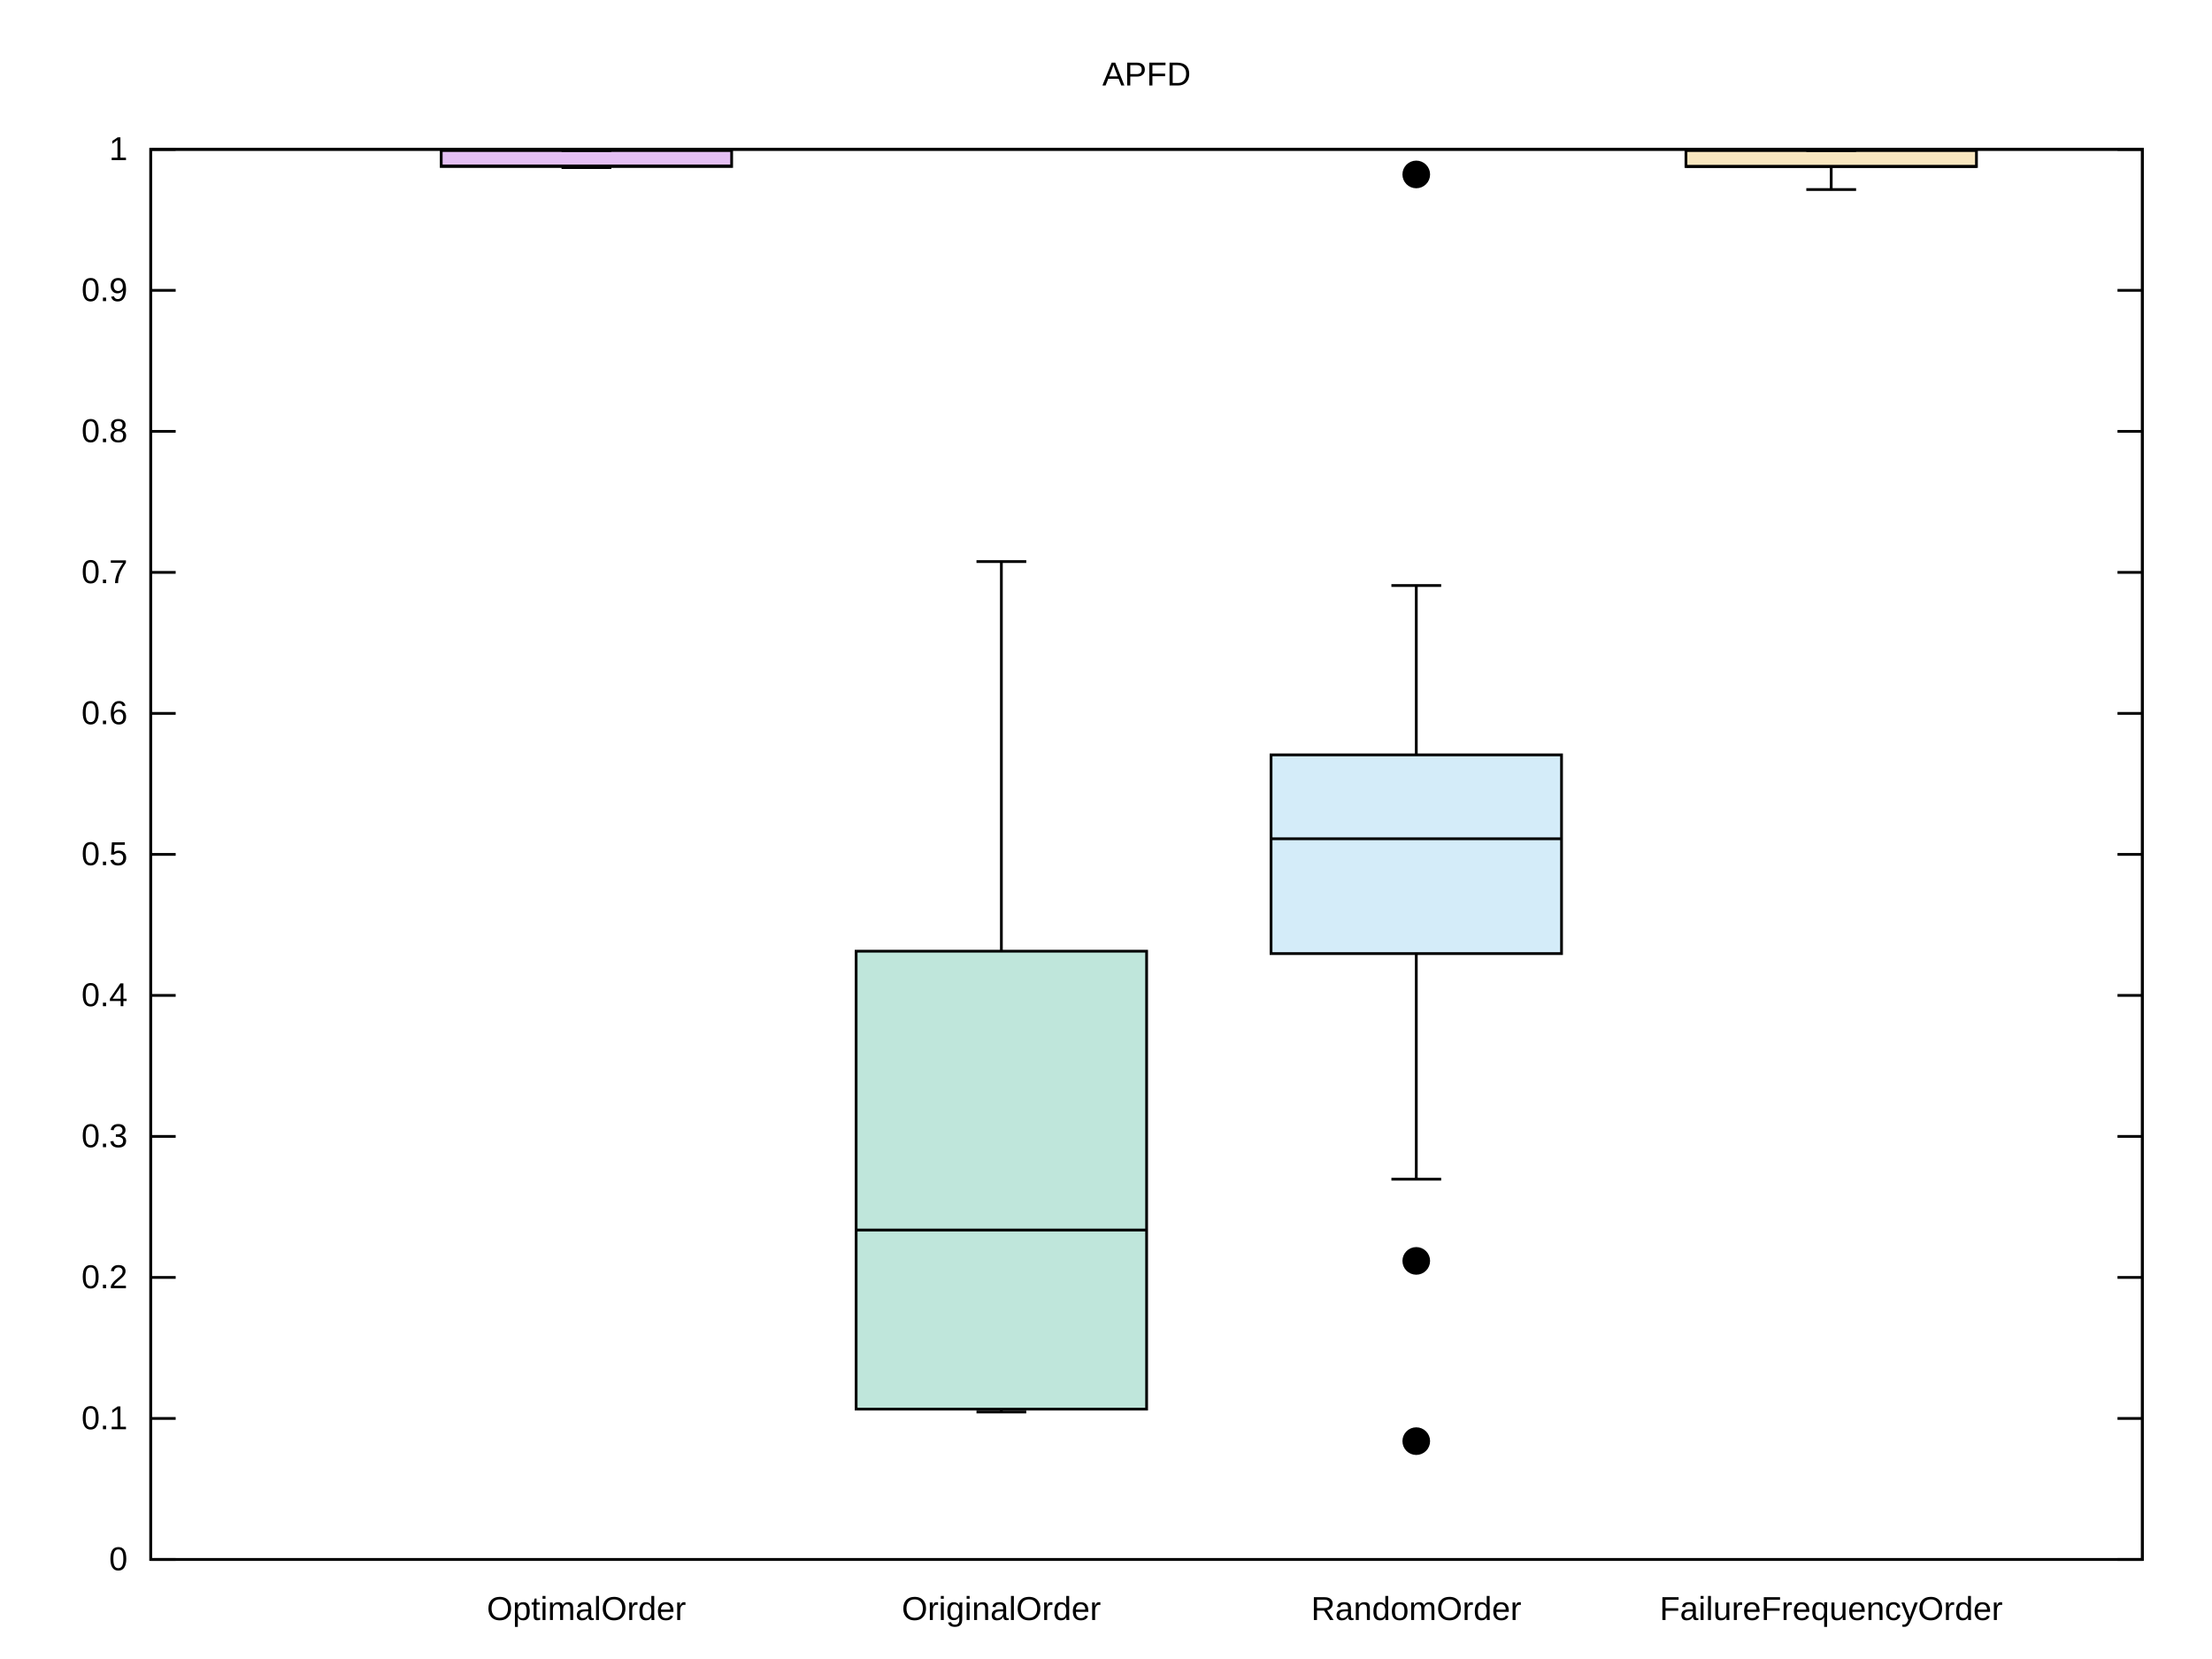
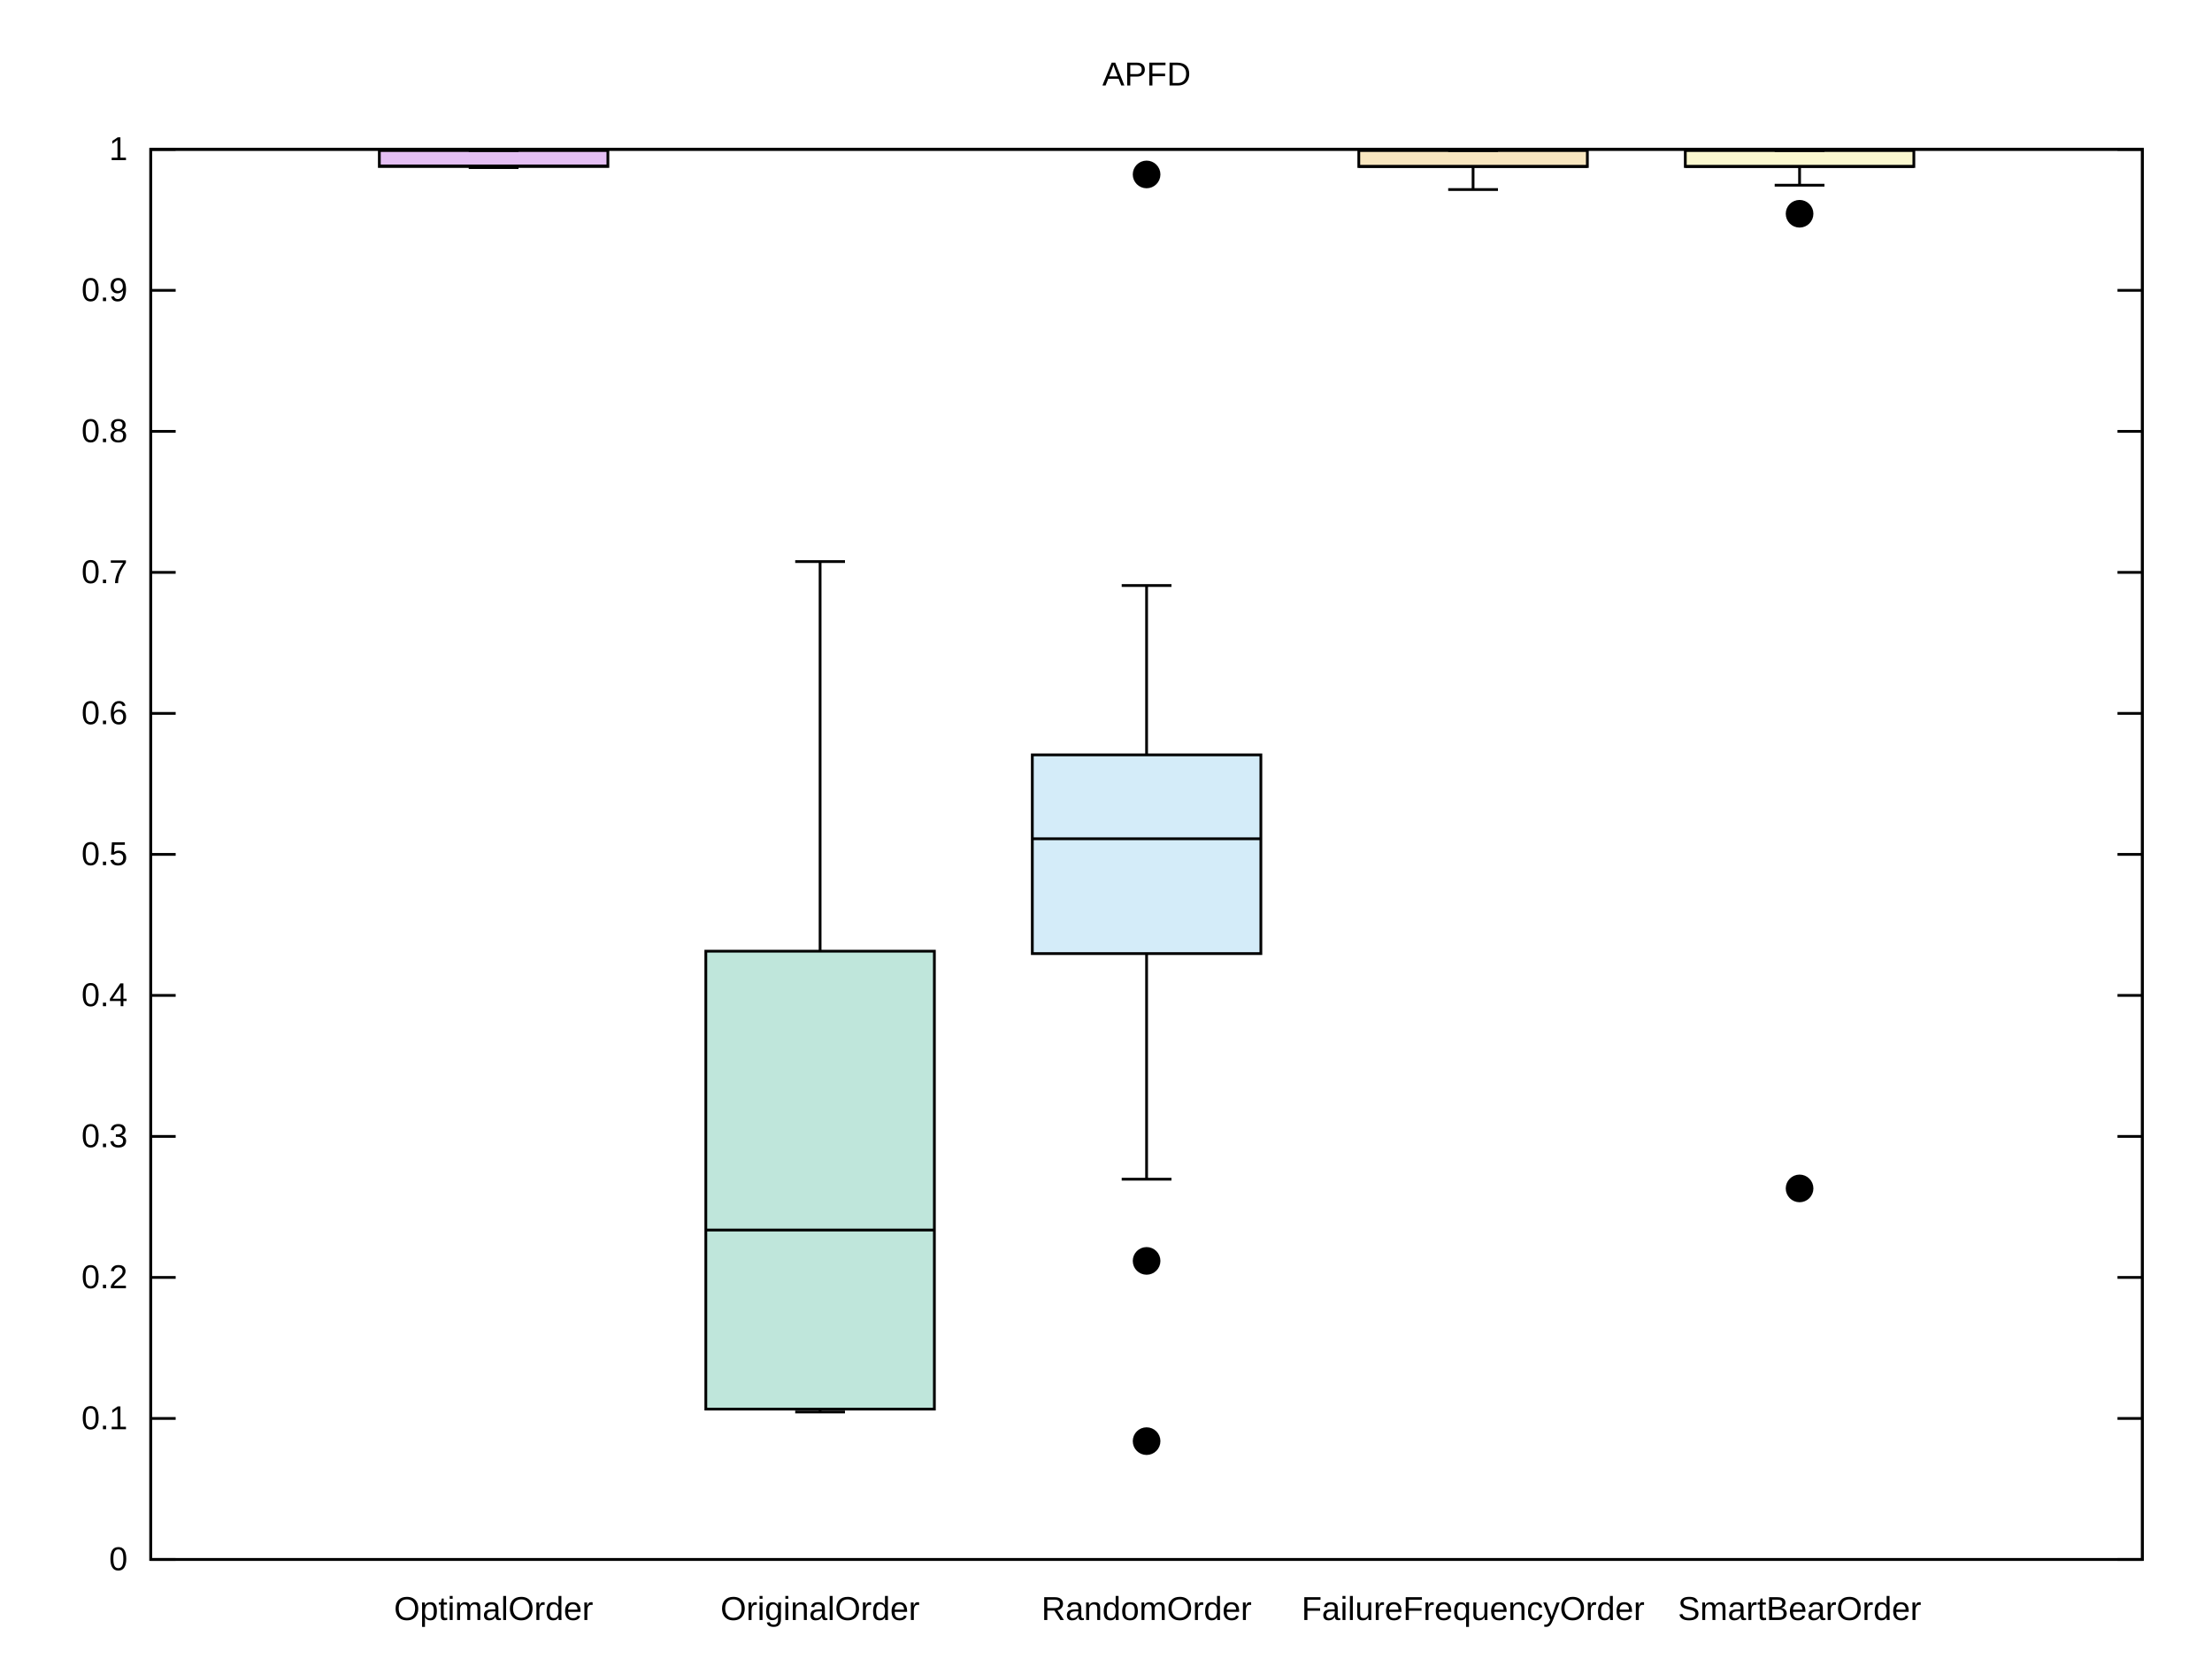
<svg xmlns="http://www.w3.org/2000/svg" xmlns:xlink="http://www.w3.org/1999/xlink" width="800" height="600" viewBox="0 0 800 600">
  <g id="gnuplot_canvas">
    <rect x="0" y="0" width="800" height="600" fill="none" />
    <defs>
      <circle id="gpDot" r="0.5" stroke-width="0.5" stroke="currentColor" />
      <path id="gpPt0" stroke-width="0.222" stroke="currentColor" d="M-1,0 h2 M0,-1 v2" />
      <path id="gpPt1" stroke-width="0.222" stroke="currentColor" d="M-1,-1 L1,1 M1,-1 L-1,1" />
      <path id="gpPt2" stroke-width="0.222" stroke="currentColor" d="M-1,0 L1,0 M0,-1 L0,1 M-1,-1 L1,1 M-1,1 L1,-1" />
      <rect id="gpPt3" stroke-width="0.222" stroke="currentColor" x="-1" y="-1" width="2" height="2" />
      <rect id="gpPt4" stroke-width="0.222" stroke="currentColor" fill="currentColor" x="-1" y="-1" width="2" height="2" />
      <circle id="gpPt5" stroke-width="0.222" stroke="currentColor" cx="0" cy="0" r="1" />
      <use xlink:href="#gpPt5" id="gpPt6" fill="currentColor" stroke="none" />
      <path id="gpPt7" stroke-width="0.222" stroke="currentColor" d="M0,-1.33 L-1.33,0.67 L1.33,0.67 z" />
      <use xlink:href="#gpPt7" id="gpPt8" fill="currentColor" stroke="none" />
      <use xlink:href="#gpPt7" id="gpPt9" stroke="currentColor" transform="rotate(180)" />
      <use xlink:href="#gpPt9" id="gpPt10" fill="currentColor" stroke="none" />
      <use xlink:href="#gpPt3" id="gpPt11" stroke="currentColor" transform="rotate(45)" />
      <use xlink:href="#gpPt11" id="gpPt12" fill="currentColor" stroke="none" />
      <path id="gpPt13" stroke-width="0.222" stroke="currentColor" d="M0,1.330 L1.265,0.411 L0.782,-1.067 L-0.782,-1.076 L-1.265,0.411 z" />
      <use xlink:href="#gpPt13" id="gpPt14" fill="currentColor" stroke="none" />
      <filter id="textbox" filterUnits="objectBoundingBox" x="0" y="0" height="1" width="1">
        <feFlood flood-color="white" flood-opacity="1" result="bgnd" />
        <feComposite in="SourceGraphic" in2="bgnd" operator="atop" />
      </filter>
      <filter id="greybox" filterUnits="objectBoundingBox" x="0" y="0" height="1" width="1">
        <feFlood flood-color="lightgrey" flood-opacity="1" result="grey" />
        <feComposite in="SourceGraphic" in2="grey" operator="atop" />
      </filter>
    </defs>
    <g fill="none" color="white" stroke="currentColor" stroke-width="1.00" stroke-linecap="butt" stroke-linejoin="miter">
</g>
    <g fill="none" color="black" stroke="currentColor" stroke-width="1.00" stroke-linecap="butt" stroke-linejoin="miter">
      <path stroke="black" d="M54.53,564.00 L63.53,564.00 M774.82,564.00 L765.82,564.00  " />
      <g transform="translate(46.14,567.90)" stroke="none" fill="black" font-family="Arial" font-size="12.00" text-anchor="end">
        <text>
          <tspan font-family="Arial"> 0</tspan>
        </text>
      </g>
    </g>
    <g fill="none" color="black" stroke="currentColor" stroke-width="1.00" stroke-linecap="butt" stroke-linejoin="miter">
      <path stroke="black" d="M54.53,513.00 L63.53,513.00 M774.82,513.00 L765.82,513.00  " />
      <g transform="translate(46.14,516.90)" stroke="none" fill="black" font-family="Arial" font-size="12.00" text-anchor="end">
        <text>
          <tspan font-family="Arial"> 0.1</tspan>
        </text>
      </g>
    </g>
    <g fill="none" color="black" stroke="currentColor" stroke-width="1.00" stroke-linecap="butt" stroke-linejoin="miter">
      <path stroke="black" d="M54.53,462.00 L63.53,462.00 M774.82,462.00 L765.82,462.00  " />
      <g transform="translate(46.14,465.90)" stroke="none" fill="black" font-family="Arial" font-size="12.00" text-anchor="end">
        <text>
          <tspan font-family="Arial"> 0.2</tspan>
        </text>
      </g>
    </g>
    <g fill="none" color="black" stroke="currentColor" stroke-width="1.00" stroke-linecap="butt" stroke-linejoin="miter">
      <path stroke="black" d="M54.53,411.00 L63.53,411.00 M774.82,411.00 L765.82,411.00  " />
      <g transform="translate(46.14,414.90)" stroke="none" fill="black" font-family="Arial" font-size="12.00" text-anchor="end">
        <text>
          <tspan font-family="Arial"> 0.3</tspan>
        </text>
      </g>
    </g>
    <g fill="none" color="black" stroke="currentColor" stroke-width="1.00" stroke-linecap="butt" stroke-linejoin="miter">
      <path stroke="black" d="M54.53,360.00 L63.53,360.00 M774.82,360.00 L765.82,360.00  " />
      <g transform="translate(46.14,363.90)" stroke="none" fill="black" font-family="Arial" font-size="12.00" text-anchor="end">
        <text>
          <tspan font-family="Arial"> 0.4</tspan>
        </text>
      </g>
    </g>
    <g fill="none" color="black" stroke="currentColor" stroke-width="1.00" stroke-linecap="butt" stroke-linejoin="miter">
      <path stroke="black" d="M54.53,309.00 L63.53,309.00 M774.82,309.00 L765.82,309.00  " />
      <g transform="translate(46.14,312.90)" stroke="none" fill="black" font-family="Arial" font-size="12.00" text-anchor="end">
        <text>
          <tspan font-family="Arial"> 0.5</tspan>
        </text>
      </g>
    </g>
    <g fill="none" color="black" stroke="currentColor" stroke-width="1.00" stroke-linecap="butt" stroke-linejoin="miter">
      <path stroke="black" d="M54.53,258.01 L63.53,258.01 M774.82,258.01 L765.82,258.01  " />
      <g transform="translate(46.14,261.91)" stroke="none" fill="black" font-family="Arial" font-size="12.00" text-anchor="end">
        <text>
          <tspan font-family="Arial"> 0.6</tspan>
        </text>
      </g>
    </g>
    <g fill="none" color="black" stroke="currentColor" stroke-width="1.00" stroke-linecap="butt" stroke-linejoin="miter">
      <path stroke="black" d="M54.53,207.01 L63.53,207.01 M774.82,207.01 L765.82,207.01  " />
      <g transform="translate(46.14,210.91)" stroke="none" fill="black" font-family="Arial" font-size="12.00" text-anchor="end">
        <text>
          <tspan font-family="Arial"> 0.7</tspan>
        </text>
      </g>
    </g>
    <g fill="none" color="black" stroke="currentColor" stroke-width="1.00" stroke-linecap="butt" stroke-linejoin="miter">
      <path stroke="black" d="M54.53,156.01 L63.53,156.01 M774.82,156.01 L765.82,156.01  " />
      <g transform="translate(46.14,159.91)" stroke="none" fill="black" font-family="Arial" font-size="12.00" text-anchor="end">
        <text>
          <tspan font-family="Arial"> 0.8</tspan>
        </text>
      </g>
    </g>
    <g fill="none" color="black" stroke="currentColor" stroke-width="1.00" stroke-linecap="butt" stroke-linejoin="miter">
      <path stroke="black" d="M54.53,105.01 L63.53,105.01 M774.82,105.01 L765.82,105.01  " />
      <g transform="translate(46.14,108.91)" stroke="none" fill="black" font-family="Arial" font-size="12.00" text-anchor="end">
        <text>
          <tspan font-family="Arial"> 0.9</tspan>
        </text>
      </g>
    </g>
    <g fill="none" color="black" stroke="currentColor" stroke-width="1.00" stroke-linecap="butt" stroke-linejoin="miter">
      <path stroke="black" d="M54.53,54.01 L63.53,54.01 M774.82,54.01 L765.82,54.01  " />
      <g transform="translate(46.14,57.91)" stroke="none" fill="black" font-family="Arial" font-size="12.00" text-anchor="end">
        <text>
          <tspan font-family="Arial"> 1</tspan>
        </text>
      </g>
    </g>
    <g fill="none" color="black" stroke="currentColor" stroke-width="1.00" stroke-linecap="butt" stroke-linejoin="miter">
-       <path stroke="black" d="M212.09,564.00  " />
-       <g transform="translate(212.09,585.90)" stroke="none" fill="black" font-family="Arial" font-size="12.00" text-anchor="middle">
+       <path stroke="black" d="M178.51,564.00  " />
+       <g transform="translate(178.51,585.90)" stroke="none" fill="black" font-family="Arial" font-size="12.00" text-anchor="middle">
        <text>
          <tspan font-family="Arial">OptimalOrder</tspan>
        </text>
      </g>
    </g>
    <g fill="none" color="black" stroke="currentColor" stroke-width="1.00" stroke-linecap="butt" stroke-linejoin="miter">
-       <path stroke="black" d="M362.15,564.00  " />
-       <g transform="translate(362.15,585.90)" stroke="none" fill="black" font-family="Arial" font-size="12.00" text-anchor="middle">
+       <path stroke="black" d="M296.59,564.00  " />
+       <g transform="translate(296.59,585.90)" stroke="none" fill="black" font-family="Arial" font-size="12.00" text-anchor="middle">
        <text>
          <tspan font-family="Arial">OriginalOrder</tspan>
        </text>
      </g>
    </g>
    <g fill="none" color="black" stroke="currentColor" stroke-width="1.00" stroke-linecap="butt" stroke-linejoin="miter">
-       <path stroke="black" d="M512.21,564.00  " />
-       <g transform="translate(512.21,585.90)" stroke="none" fill="black" font-family="Arial" font-size="12.00" text-anchor="middle">
+       <path stroke="black" d="M414.68,564.00  " />
+       <g transform="translate(414.68,585.90)" stroke="none" fill="black" font-family="Arial" font-size="12.00" text-anchor="middle">
        <text>
          <tspan font-family="Arial">RandomOrder</tspan>
        </text>
      </g>
    </g>
    <g fill="none" color="black" stroke="currentColor" stroke-width="1.00" stroke-linecap="butt" stroke-linejoin="miter">
-       <path stroke="black" d="M662.27,564.00  " />
-       <g transform="translate(662.27,585.90)" stroke="none" fill="black" font-family="Arial" font-size="12.00" text-anchor="middle">
+       <path stroke="black" d="M532.76,564.00  " />
+       <g transform="translate(532.76,585.90)" stroke="none" fill="black" font-family="Arial" font-size="12.00" text-anchor="middle">
        <text>
          <tspan font-family="Arial">FailureFrequencyOrder</tspan>
        </text>
      </g>
    </g>
    <g fill="none" color="black" stroke="currentColor" stroke-width="1.00" stroke-linecap="butt" stroke-linejoin="miter">
+       <path stroke="black" d="M650.84,564.00  " />
+       <g transform="translate(650.84,585.90)" stroke="none" fill="black" font-family="Arial" font-size="12.00" text-anchor="middle">
+         <text>
+           <tspan font-family="Arial">SmartBearOrder</tspan>
+         </text>
+       </g>
+     </g>
+     <g fill="none" color="black" stroke="currentColor" stroke-width="1.00" stroke-linecap="butt" stroke-linejoin="miter">
</g>
    <g fill="none" color="black" stroke="currentColor" stroke-width="1.00" stroke-linecap="butt" stroke-linejoin="miter">
      <path stroke="black" d="M54.53,54.01 L54.53,564.00 L774.82,564.00 L774.82,54.01 L54.53,54.01 Z  " />
    </g>
    <g fill="none" color="black" stroke="currentColor" stroke-width="1.00" stroke-linecap="butt" stroke-linejoin="miter">
</g>
    <g id="gnuplot_plot_1">
      <g fill="none" color="black" stroke="currentColor" stroke-width="1.00" stroke-linecap="butt" stroke-linejoin="miter">
</g>
      <g fill="none" color="black" stroke="currentColor" stroke-width="1.00" stroke-linecap="butt" stroke-linejoin="miter">
        <g stroke="none" shape-rendering="crispEdges">
-           <polygon fill="rgb(148,   0, 211)" fill-opacity="0.25" points="159.57,60.21 264.61,60.21 264.61,54.44 159.57,54.44 " />
-         </g>
-         <path stroke="black" d="M159.57,60.21 L264.61,60.21 L264.61,54.44 L159.57,54.44 L159.57,60.21 Z  " />
-         <path stroke="black" d="M159.57,60.01 L264.61,60.01 M212.09,60.61 L212.09,60.21 M212.09,54.44 L212.09,54.43 M203.09,54.43 L221.09,54.43   M203.09,60.61 L221.09,60.61  " />
+           <polygon fill="rgb(148,   0, 211)" fill-opacity="0.25" points="137.19,60.21 219.85,60.21 219.85,54.44 137.19,54.44 " />
+         </g>
+         <path stroke="black" d="M137.19,60.21 L219.85,60.21 L219.85,54.44 L137.19,54.44 L137.19,60.21 Z  " />
+         <path stroke="black" d="M137.19,60.01 L219.85,60.01 M178.52,60.61 L178.52,60.21 M178.52,54.44 L178.52,54.43 M169.52,54.43 L187.52,54.43   M169.52,60.61 L187.52,60.61  " />
      </g>
    </g>
    <g id="gnuplot_plot_2">
      <g fill="none" color="black" stroke="currentColor" stroke-width="1.00" stroke-linecap="butt" stroke-linejoin="miter">
</g>
      <g fill="none" color="black" stroke="currentColor" stroke-width="1.00" stroke-linecap="butt" stroke-linejoin="miter">
        <g stroke="none" shape-rendering="crispEdges">
-           <polygon fill="rgb(  0, 158, 115)" fill-opacity="0.25" points="309.63,509.62 414.69,509.62 414.69,344.01 309.63,344.01 " />
-         </g>
-         <path stroke="black" d="M309.63,509.62 L414.69,509.62 L414.69,344.01 L309.63,344.01 L309.63,509.62 Z  " />
-         <path stroke="black" d="M309.63,444.86 L414.69,444.86 M362.16,510.66 L362.16,509.62 M362.16,344.01 L362.16,203.10 M353.16,203.10 L371.16,203.10   M353.16,510.66 L371.16,510.66  " />
+           <polygon fill="rgb(  0, 158, 115)" fill-opacity="0.25" points="255.27,509.62 337.93,509.62 337.93,344.01 255.27,344.01 " />
+         </g>
+         <path stroke="black" d="M255.27,509.62 L337.93,509.62 L337.93,344.01 L255.27,344.01 L255.27,509.62 Z  " />
+         <path stroke="black" d="M255.27,444.86 L337.93,444.86 M296.60,510.66 L296.60,509.62 M296.60,344.01 L296.60,203.10 M287.60,203.10 L305.60,203.10   M287.60,510.66 L305.60,510.66  " />
      </g>
    </g>
    <g id="gnuplot_plot_3">
      <g fill="none" color="black" stroke="currentColor" stroke-width="1.00" stroke-linecap="butt" stroke-linejoin="miter">
</g>
      <g fill="none" color="black" stroke="currentColor" stroke-width="1.00" stroke-linecap="butt" stroke-linejoin="miter">
        <g stroke="none" shape-rendering="crispEdges">
-           <polygon fill="rgb( 86, 180, 233)" fill-opacity="0.25" points="459.69,344.88 564.75,344.88 564.75,273.01 459.69,273.01 " />
-         </g>
-         <path stroke="black" d="M459.69,344.88 L564.75,344.88 L564.75,273.01 L459.69,273.01 L459.69,344.88 Z  " />
-         <path stroke="black" d="M459.69,303.35 L564.75,303.35 M512.22,426.47 L512.22,344.88 M512.22,273.01 L512.22,211.76 M503.22,211.76 L521.22,211.76   M503.22,426.47 L521.22,426.47  " />
-         <use xlink:href="#gpPt6" transform="translate(512.21,521.21) scale(4.50)" color="black" />
-         <use xlink:href="#gpPt6" transform="translate(512.21,456.02) scale(4.50)" color="black" />
-         <use xlink:href="#gpPt6" transform="translate(512.21,63.09) scale(4.50)" color="black" />
+           <polygon fill="rgb( 86, 180, 233)" fill-opacity="0.25" points="373.35,344.88 456.01,344.88 456.01,273.01 373.35,273.01 " />
+         </g>
+         <path stroke="black" d="M373.35,344.88 L456.01,344.88 L456.01,273.01 L373.35,273.01 L373.35,344.88 Z  " />
+         <path stroke="black" d="M373.35,303.35 L456.01,303.35 M414.68,426.47 L414.68,344.88 M414.68,273.01 L414.68,211.76 M405.68,211.76 L423.68,211.76   M405.68,426.47 L423.68,426.47  " />
+         <use xlink:href="#gpPt6" transform="translate(414.68,521.21) scale(4.50)" color="black" />
+         <use xlink:href="#gpPt6" transform="translate(414.68,456.02) scale(4.50)" color="black" />
+         <use xlink:href="#gpPt6" transform="translate(414.68,63.09) scale(4.50)" color="black" />
      </g>
    </g>
    <g id="gnuplot_plot_4">
      <g fill="none" color="black" stroke="currentColor" stroke-width="1.00" stroke-linecap="butt" stroke-linejoin="miter">
</g>
      <g fill="none" color="black" stroke="currentColor" stroke-width="1.00" stroke-linecap="butt" stroke-linejoin="miter">
        <g stroke="none" shape-rendering="crispEdges">
-           <polygon fill="rgb(230, 159,   0)" fill-opacity="0.25" points="609.75,60.22 714.81,60.22 714.81,54.44 609.75,54.44 " />
-         </g>
-         <path stroke="black" d="M609.75,60.22 L714.81,60.22 L714.81,54.44 L609.75,54.44 L609.75,60.22 Z  " />
-         <path stroke="black" d="M609.75,60.20 L714.81,60.20 M662.28,68.55 L662.28,60.22 M662.28,54.44 L662.28,54.43 M653.28,54.43 L671.28,54.43   M653.28,68.55 L671.28,68.55  " />
+           <polygon fill="rgb(230, 159,   0)" fill-opacity="0.25" points="491.43,60.22 574.09,60.22 574.09,54.44 491.43,54.44 " />
+         </g>
+         <path stroke="black" d="M491.43,60.22 L574.09,60.22 L574.09,54.44 L491.43,54.44 L491.43,60.22 Z  " />
+         <path stroke="black" d="M491.43,60.20 L574.09,60.20 M532.76,68.55 L532.76,60.22 M532.76,54.44 L532.76,54.43 M523.76,54.43 L541.76,54.43   M523.76,68.55 L541.76,68.55  " />
+       </g>
+     </g>
+     <g id="gnuplot_plot_5">
+       <g fill="none" color="black" stroke="currentColor" stroke-width="1.00" stroke-linecap="butt" stroke-linejoin="miter">
+ </g>
+       <g fill="none" color="black" stroke="currentColor" stroke-width="1.00" stroke-linecap="butt" stroke-linejoin="miter">
+         <g stroke="none" shape-rendering="crispEdges">
+           <polygon fill="rgb(240, 228,  66)" fill-opacity="0.25" points="609.51,60.22 692.17,60.22 692.17,54.44 609.51,54.44 " />
+         </g>
+         <path stroke="black" d="M609.51,60.22 L692.17,60.22 L692.17,54.44 L609.51,54.44 L609.51,60.22 Z  " />
+         <path stroke="black" d="M609.51,60.20 L692.17,60.20 M650.84,66.98 L650.84,60.22 M650.84,54.44 L650.84,54.43 M641.84,54.43 L659.84,54.43   M641.84,66.98 L659.84,66.98  " />
+         <use xlink:href="#gpPt6" transform="translate(650.84,429.81) scale(4.50)" color="black" />
+         <use xlink:href="#gpPt6" transform="translate(650.84,77.31) scale(4.50)" color="black" />
      </g>
    </g>
    <g fill="none" color="white" stroke="black" stroke-width="2.00" stroke-linecap="butt" stroke-linejoin="miter">
</g>
    <g fill="none" color="black" stroke="currentColor" stroke-width="2.00" stroke-linecap="butt" stroke-linejoin="miter">
</g>
    <g fill="none" color="black" stroke="black" stroke-width="1.00" stroke-linecap="butt" stroke-linejoin="miter">
</g>
    <g fill="none" color="black" stroke="currentColor" stroke-width="1.00" stroke-linecap="butt" stroke-linejoin="miter">
      <path stroke="black" d="M54.53,54.01 L54.53,564.00 L774.82,564.00 L774.82,54.01 L54.53,54.01 Z  " />
    </g>
    <g fill="none" color="black" stroke="currentColor" stroke-width="1.00" stroke-linecap="butt" stroke-linejoin="miter">
      <g transform="translate(414.67,30.91)" stroke="none" fill="black" font-family="Arial" font-size="12.00" text-anchor="middle">
        <text>
          <tspan font-family="Arial">APFD</tspan>
        </text>
      </g>
    </g>
    <g fill="none" color="black" stroke="currentColor" stroke-width="1.00" stroke-linecap="butt" stroke-linejoin="miter">
</g>
  </g>
</svg>
